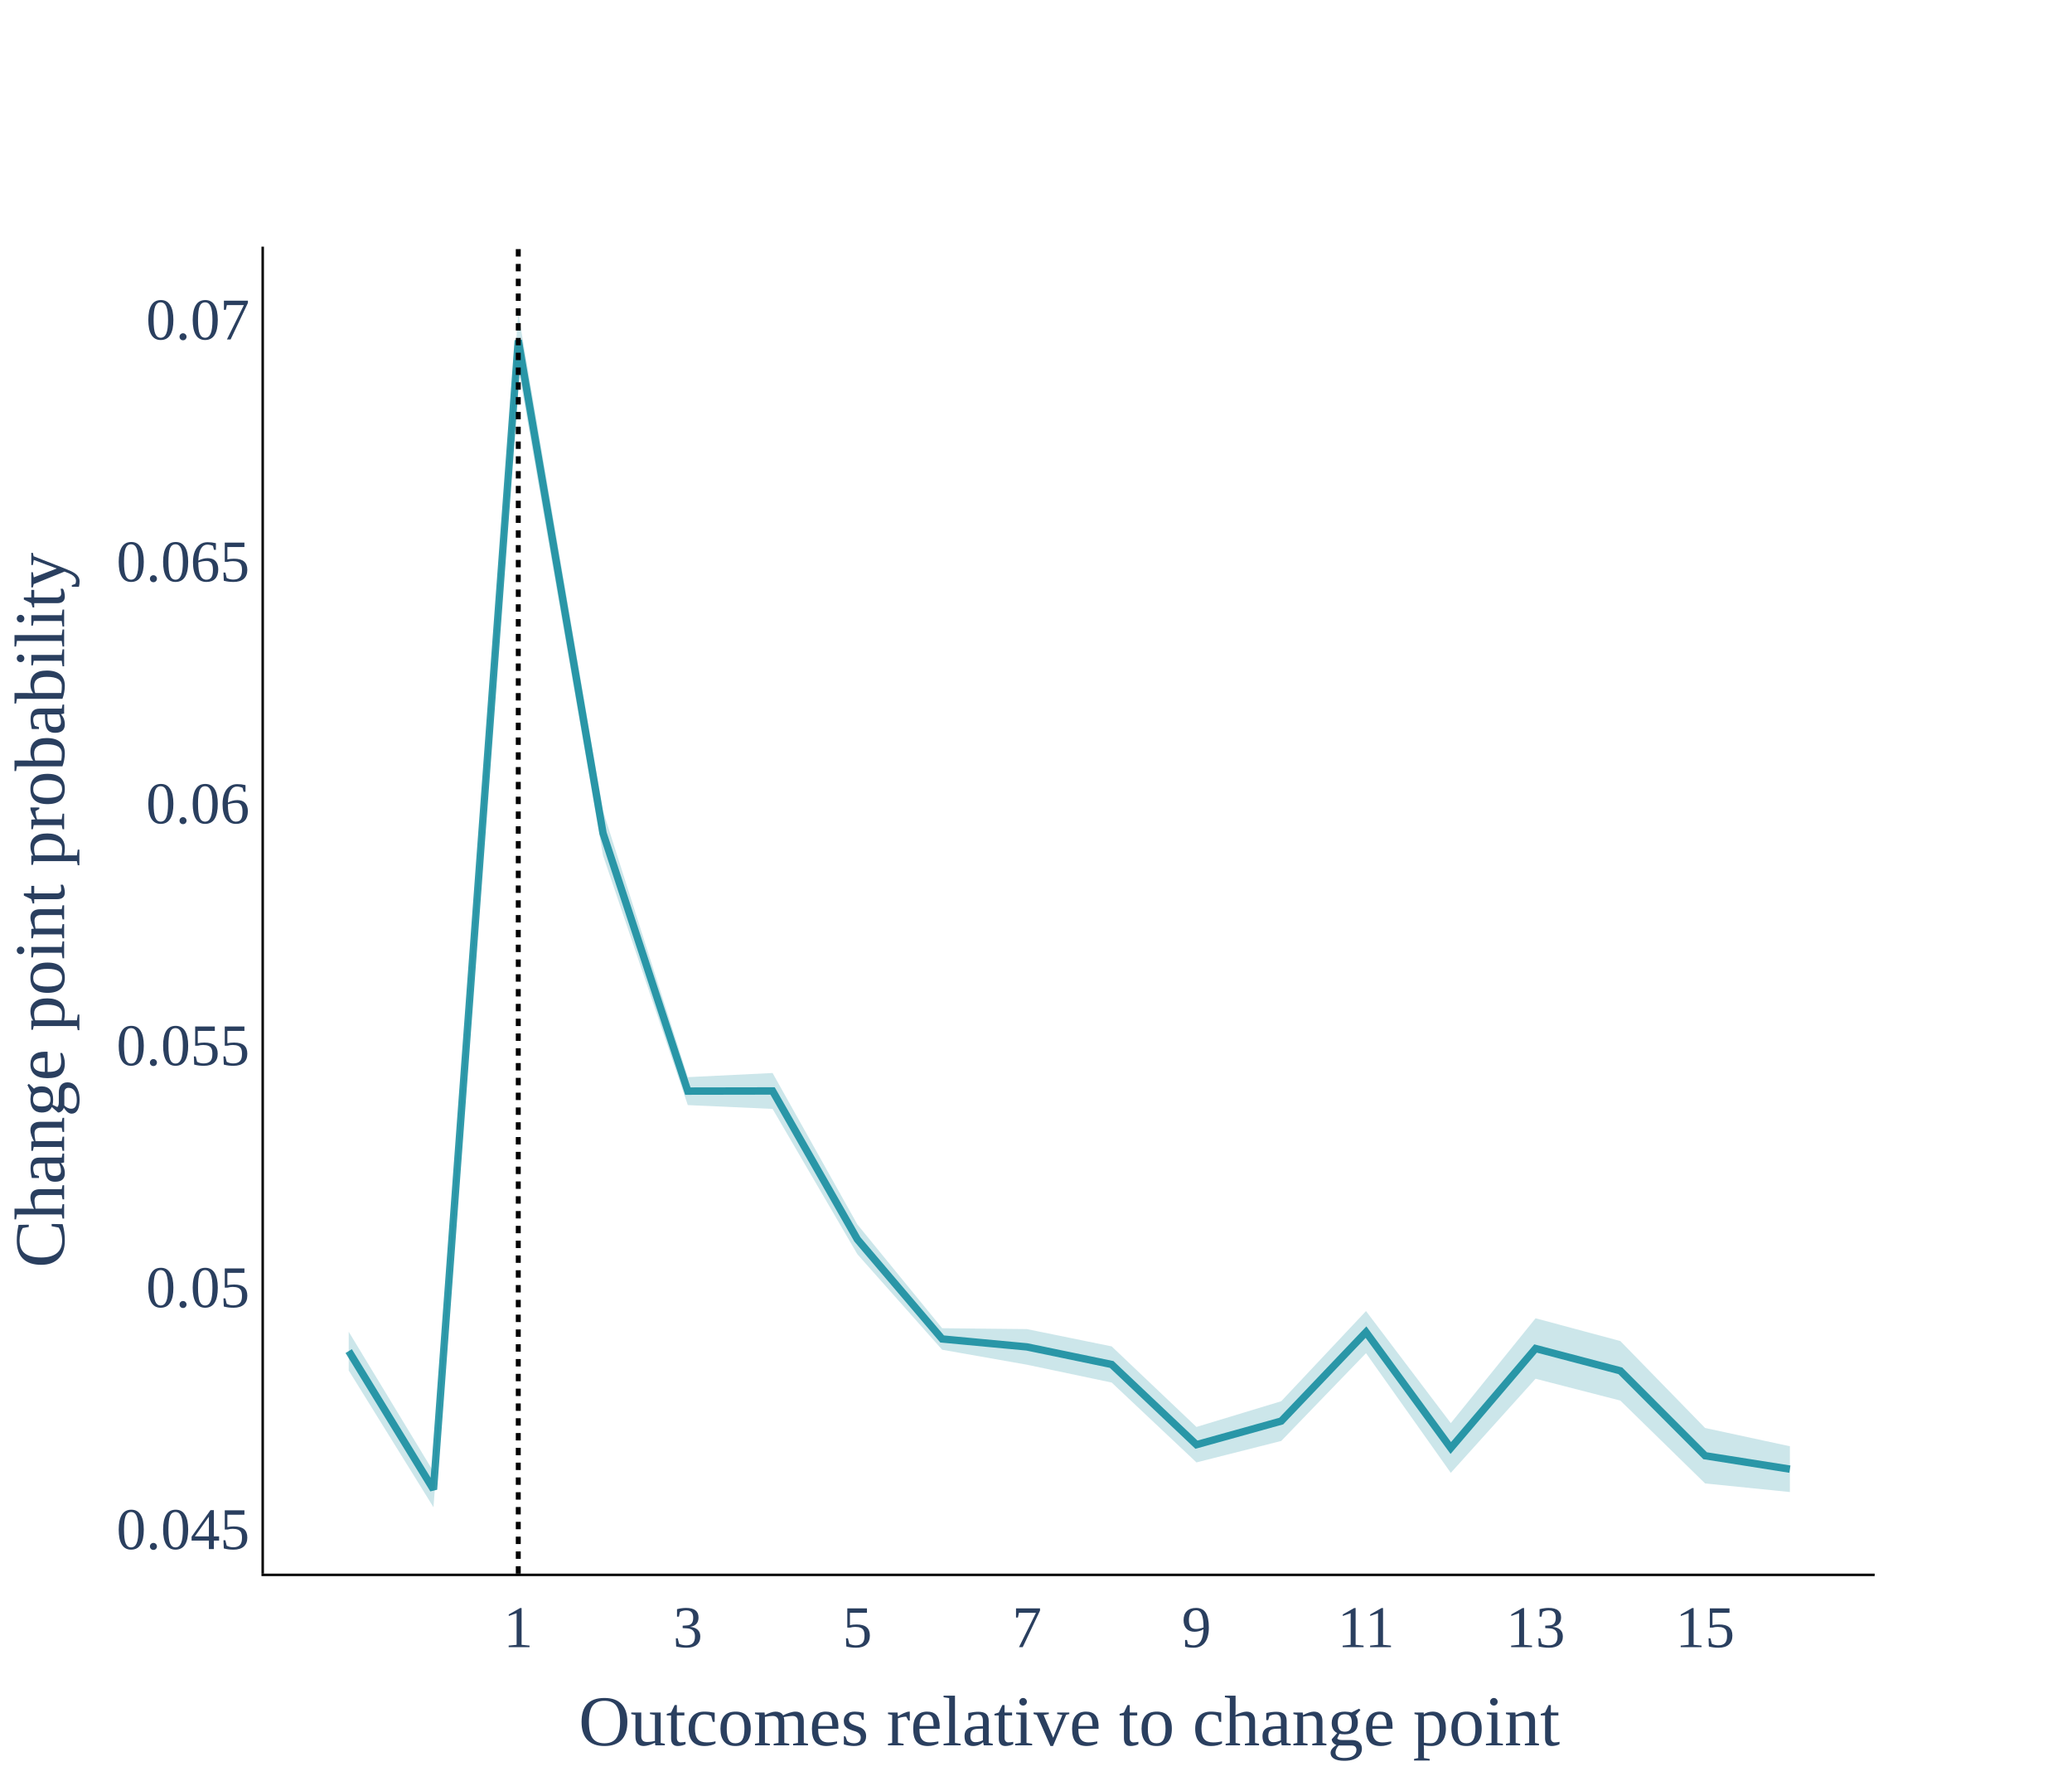
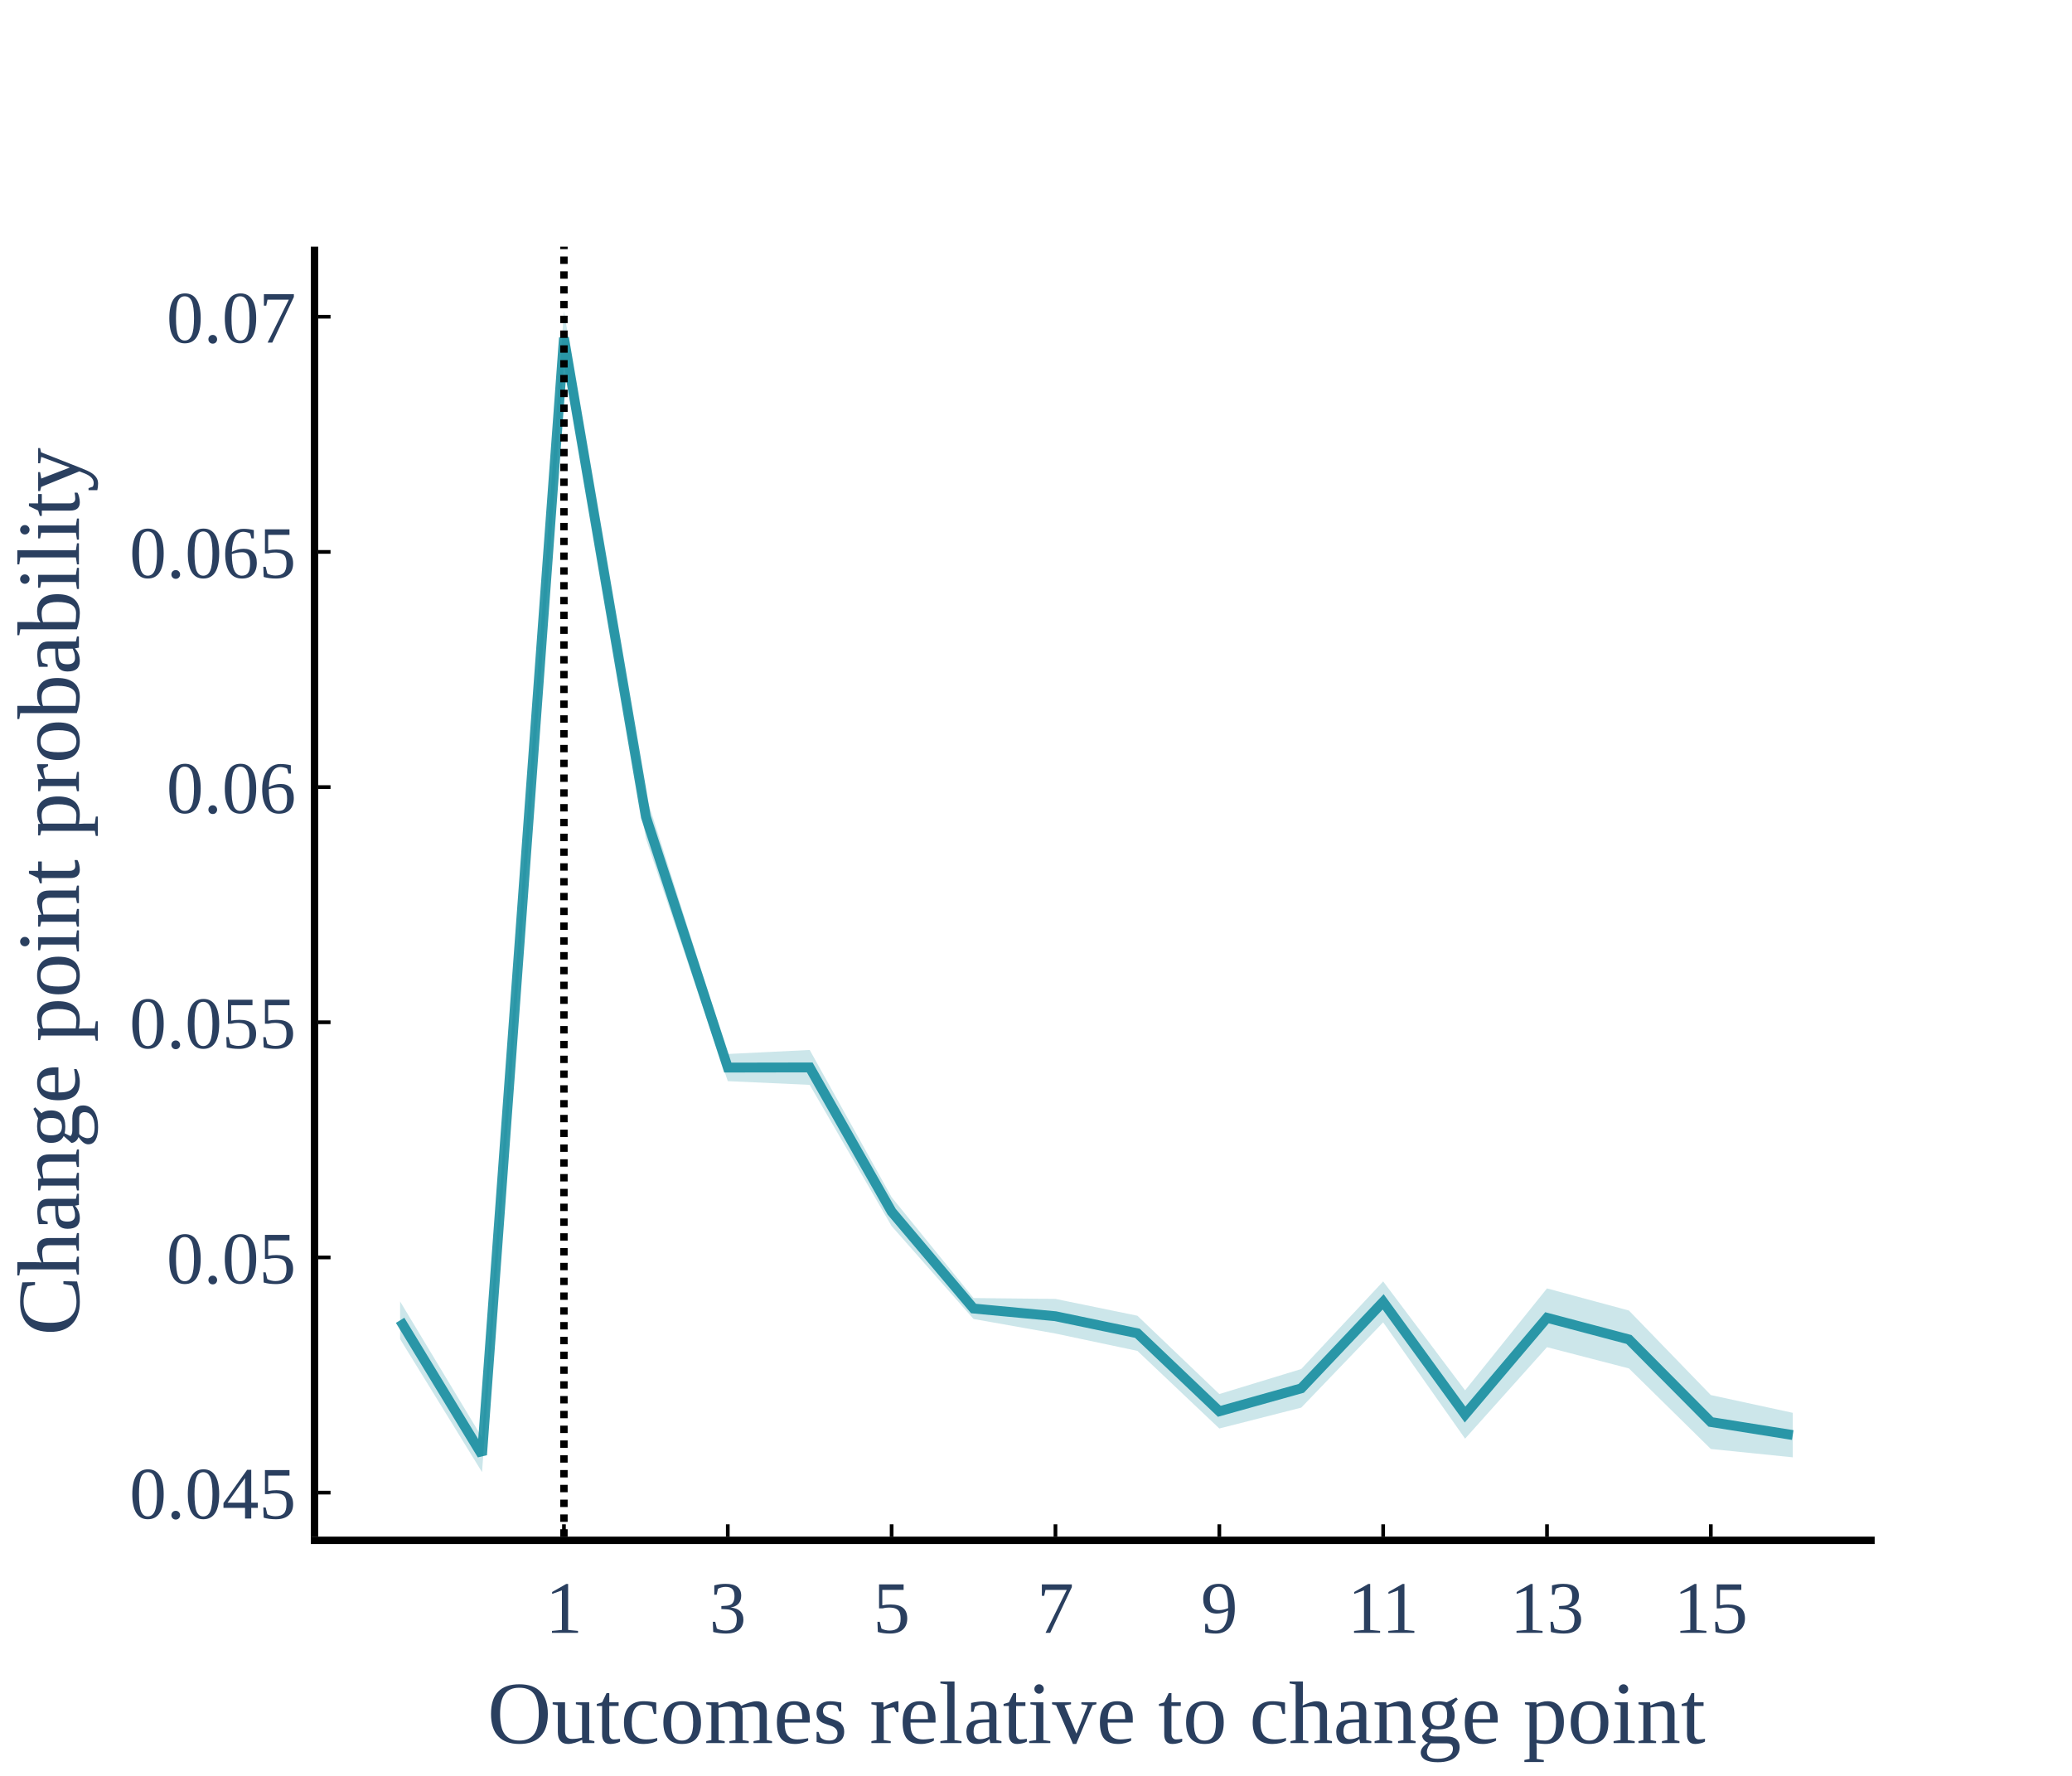
<svg xmlns="http://www.w3.org/2000/svg" class="main-svg" width="2625" height="2250" style="" viewBox="0 0 840 720">
  <rect x="0" y="0" width="840" height="720" style="fill: rgb(255, 255, 255); fill-opacity: 1;" />
-   <defs id="defs-6bdc03">
+   <defs id="defs-4d254c">
    <g class="clips">
-       <clipPath id="clip6bdc03xyplot" class="plotclip">
-         <rect width="653" height="538" />
+       <clipPath id="clip4d254cxyplot" class="plotclip">
+         <rect width="631" height="523" />
      </clipPath>
-       <clipPath class="axesclip" id="clip6bdc03x">
-         <rect x="107" y="0" width="653" height="720" />
+       <clipPath class="axesclip" id="clip4d254cx">
+         <rect x="129" y="0" width="631" height="720" />
      </clipPath>
-       <clipPath class="axesclip" id="clip6bdc03y">
-         <rect x="0" y="100" width="840" height="538" />
+       <clipPath class="axesclip" id="clip4d254cy">
+         <rect x="0" y="100" width="840" height="523" />
      </clipPath>
-       <clipPath class="axesclip" id="clip6bdc03xy">
-         <rect x="107" y="100" width="653" height="538" />
+       <clipPath class="axesclip" id="clip4d254cxy">
+         <rect x="129" y="100" width="631" height="523" />
      </clipPath>
    </g>
    <g class="gradients" />
    <g class="patterns" />
  </defs>
  <g class="bglayer">
-     <rect class="bg" x="107" y="100" width="653" height="538" style="fill: rgb(255, 255, 255); fill-opacity: 1; stroke-width: 0;" />
+     <rect class="bg" x="129" y="100" width="631" height="523" style="fill: rgb(255, 255, 255); fill-opacity: 1; stroke-width: 0;" />
  </g>
  <g class="layer-below">
    <g class="imagelayer" />
    <g class="shapelayer" />
  </g>
  <g class="cartesianlayer">
    <g class="subplot xy">
      <g class="layer-subplot">
        <g class="shapelayer" />
        <g class="imagelayer" />
      </g>
      <g class="minor-gridlayer">
        <g class="x" />
        <g class="y" />
      </g>
      <g class="gridlayer">
        <g class="x">
-           <path class="xgrid crisp" transform="translate(278.84,0)" d="M0,100v538" style="stroke: rgb(255, 255, 255); stroke-opacity: 1; stroke-width: 1px;" />
-           <path class="xgrid crisp" transform="translate(347.58,0)" d="M0,100v538" style="stroke: rgb(255, 255, 255); stroke-opacity: 1; stroke-width: 1px;" />
-           <path class="xgrid crisp" transform="translate(416.32,0)" d="M0,100v538" style="stroke: rgb(255, 255, 255); stroke-opacity: 1; stroke-width: 1px;" />
-           <path class="xgrid crisp" transform="translate(485.05,0)" d="M0,100v538" style="stroke: rgb(255, 255, 255); stroke-opacity: 1; stroke-width: 1px;" />
-           <path class="xgrid crisp" transform="translate(553.79,0)" d="M0,100v538" style="stroke: rgb(255, 255, 255); stroke-opacity: 1; stroke-width: 1px;" />
-           <path class="xgrid crisp" transform="translate(622.53,0)" d="M0,100v538" style="stroke: rgb(255, 255, 255); stroke-opacity: 1; stroke-width: 1px;" />
-           <path class="xgrid crisp" transform="translate(691.26,0)" d="M0,100v538" style="stroke: rgb(255, 255, 255); stroke-opacity: 1; stroke-width: 1px;" />
+           <path class="xgrid crisp" transform="translate(295.05,0)" d="M0,100v523" style="stroke: rgb(255, 255, 255); stroke-opacity: 1; stroke-width: 1px;" />
+           <path class="xgrid crisp" transform="translate(361.47,0)" d="M0,100v523" style="stroke: rgb(255, 255, 255); stroke-opacity: 1; stroke-width: 1px;" />
+           <path class="xgrid crisp" transform="translate(427.89,0)" d="M0,100v523" style="stroke: rgb(255, 255, 255); stroke-opacity: 1; stroke-width: 1px;" />
+           <path class="xgrid crisp" transform="translate(494.32,0)" d="M0,100v523" style="stroke: rgb(255, 255, 255); stroke-opacity: 1; stroke-width: 1px;" />
+           <path class="xgrid crisp" transform="translate(560.74,0)" d="M0,100v523" style="stroke: rgb(255, 255, 255); stroke-opacity: 1; stroke-width: 1px;" />
+           <path class="xgrid crisp" transform="translate(627.16,0)" d="M0,100v523" style="stroke: rgb(255, 255, 255); stroke-opacity: 1; stroke-width: 1px;" />
+           <path class="xgrid crisp" transform="translate(693.58,0)" d="M0,100v523" style="stroke: rgb(255, 255, 255); stroke-opacity: 1; stroke-width: 1px;" />
        </g>
        <g class="y">
-           <path class="ygrid crisp" transform="translate(0,619.65)" d="M107,0h653" style="stroke: rgb(255, 255, 255); stroke-opacity: 1; stroke-width: 1px;" />
-           <path class="ygrid crisp" transform="translate(0,521.57)" d="M107,0h653" style="stroke: rgb(255, 255, 255); stroke-opacity: 1; stroke-width: 1px;" />
-           <path class="ygrid crisp" transform="translate(0,423.48)" d="M107,0h653" style="stroke: rgb(255, 255, 255); stroke-opacity: 1; stroke-width: 1px;" />
-           <path class="ygrid crisp" transform="translate(0,325.4)" d="M107,0h653" style="stroke: rgb(255, 255, 255); stroke-opacity: 1; stroke-width: 1px;" />
-           <path class="ygrid crisp" transform="translate(0,227.31)" d="M107,0h653" style="stroke: rgb(255, 255, 255); stroke-opacity: 1; stroke-width: 1px;" />
-           <path class="ygrid crisp" transform="translate(0,129.22)" d="M107,0h653" style="stroke: rgb(255, 255, 255); stroke-opacity: 1; stroke-width: 1px;" />
+           <path class="ygrid crisp" transform="translate(0,605.16)" d="M129,0h631" style="stroke: rgb(255, 255, 255); stroke-opacity: 1; stroke-width: 1px;" />
+           <path class="ygrid crisp" transform="translate(0,509.81)" d="M129,0h631" style="stroke: rgb(255, 255, 255); stroke-opacity: 1; stroke-width: 1px;" />
+           <path class="ygrid crisp" transform="translate(0,414.46)" d="M129,0h631" style="stroke: rgb(255, 255, 255); stroke-opacity: 1; stroke-width: 1px;" />
+           <path class="ygrid crisp" transform="translate(0,319.11)" d="M129,0h631" style="stroke: rgb(255, 255, 255); stroke-opacity: 1; stroke-width: 1px;" />
+           <path class="ygrid crisp" transform="translate(0,223.76)" d="M129,0h631" style="stroke: rgb(255, 255, 255); stroke-opacity: 1; stroke-width: 1px;" />
+           <path class="ygrid crisp" transform="translate(0,128.41)" d="M129,0h631" style="stroke: rgb(255, 255, 255); stroke-opacity: 1; stroke-width: 1px;" />
        </g>
      </g>
      <g class="zerolinelayer">
-         <path class="xzl zl crisp" transform="translate(210.11,0)" d="M0,100v538" style="stroke: rgb(255, 255, 255); stroke-opacity: 1; stroke-width: 2px;" />
+         <path class="xzl zl crisp" transform="translate(228.63,0)" d="M0,100v523" style="stroke: rgb(255, 255, 255); stroke-opacity: 1; stroke-width: 2px;" />
      </g>
      <g class="layer-between">
        <g class="shapelayer" />
        <g class="imagelayer" />
      </g>
      <path class="xlines-below" />
      <path class="ylines-below" />
      <g class="overlines-below" />
      <g class="xaxislayer-below" />
      <g class="yaxislayer-below" />
      <g class="overaxes-below" />
      <g class="overplot">
-         <g class="xy" transform="translate(107,100)" clip-path="url(#clip6bdc03xyplot)">
+         <g class="xy" transform="translate(129,100)" clip-path="url(#clip4d254cxyplot)">
          <g class="scatterlayer mlayer">
-             <g class="trace scatter trace5c2b71" style="stroke-miterlimit: 2; opacity: 1;">
+             <g class="trace scatter tracef32337" style="stroke-miterlimit: 2; opacity: 1;">
              <g class="fills">
                <g>
-                   <path class="js-fill" d="M34.37,455.64L68.74,511.1L103.11,49.08L137.47,246.82L171.84,348.04L206.21,349.59L240.58,408.5L274.95,447.23L309.32,453.3L343.68,460.53L378.05,492.91L412.42,484.21L446.79,448.62L481.16,497.14L515.53,458.99L549.89,467.84L584.26,501.44L618.63,504.92L618.63,486.36L584.26,478.95L549.89,443.7L515.53,434.47L481.16,476.99L446.79,431.55L412.42,468.1L378.05,478.53L343.68,445.87L309.32,438.86L274.95,438.5L240.58,396.43L206.21,335.03L171.84,336.71L137.47,228.8L103.11,26.9L68.74,496.67L34.37,439.93Z" style="fill: rgb(0, 130, 150); fill-opacity: 0.2; stroke-width: 0;" />
+                   <path class="js-fill" d="M33.21,442.93L66.42,496.85L99.63,47.71L132.84,239.93L166.05,338.33L199.26,339.84L232.47,397.11L265.68,434.76L298.89,440.66L332.11,447.69L365.32,479.16L398.53,470.7L431.74,436.12L464.95,483.28L498.16,446.19L531.37,454.8L564.58,487.46L597.79,490.85L597.79,472.8L564.58,465.6L531.37,431.33L498.16,422.36L464.95,463.69L431.74,419.52L398.53,455.05L365.32,465.19L332.11,433.44L298.89,426.62L265.68,426.27L232.47,385.38L199.26,325.69L166.05,327.32L132.84,222.42L99.63,26.15L66.42,482.82L33.21,427.66Z" style="fill: rgb(0, 130, 150); fill-opacity: 0.2; stroke-width: 0;" />
                </g>
              </g>
              <g class="errorbars" />
              <g class="lines">
-                 <path class="js-line" d="M34.37,455.64L68.74,511.1L103.11,49.08L137.47,246.82L171.84,348.04L206.21,349.59L240.58,408.5L274.95,447.23L309.32,453.3L343.68,460.53L378.05,492.91L412.42,484.21L446.79,448.62L481.16,497.14L515.53,458.99L549.89,467.84L584.26,501.44L618.63,504.92L618.63,486.36L584.26,478.95L549.89,443.7L515.53,434.47L481.16,476.99L446.79,431.55L412.42,468.1L378.05,478.53L343.68,445.87L309.32,438.86L274.95,438.5L240.58,396.43L206.21,335.03L171.84,336.71L137.47,228.8L103.11,26.9L68.74,496.67L34.37,439.93" style="vector-effect: none; fill: none; stroke: rgb(255, 255, 255); stroke-opacity: 0; stroke-width: 2px; opacity: 1;" />
+                 <path class="js-line" d="M33.21,442.93L66.42,496.85L99.63,47.71L132.84,239.93L166.05,338.33L199.26,339.84L232.47,397.11L265.68,434.76L298.89,440.66L332.11,447.69L365.32,479.16L398.53,470.7L431.74,436.12L464.95,483.28L498.16,446.19L531.37,454.8L564.58,487.46L597.79,490.85L597.79,472.8L564.58,465.6L531.37,431.33L498.16,422.36L464.95,463.69L431.74,419.52L398.53,455.05L365.32,465.19L332.11,433.44L298.89,426.62L265.68,426.27L232.47,385.38L199.26,325.69L166.05,327.32L132.84,222.42L99.63,26.15L66.42,482.82L33.21,427.66" style="vector-effect: none; fill: none; stroke: rgb(255, 255, 255); stroke-opacity: 0; stroke-width: 2px; opacity: 1;" />
              </g>
              <g class="points" />
              <g class="text" />
            </g>
-             <g class="trace scatter tracefe0216" style="stroke-miterlimit: 2; opacity: 1;">
+             <g class="trace scatter trace573f36" style="stroke-miterlimit: 2; opacity: 1;">
              <g class="fills" />
              <g class="errorbars" />
              <g class="lines">
-                 <path class="js-line" d="M34.37,447.78L68.74,503.88L103.11,37.99L137.47,237.81L171.84,342.37L206.21,342.31L240.58,402.47L274.95,442.86L309.32,446.08L343.68,453.2L378.05,485.72L412.42,476.15L446.79,440.09L481.16,487.07L515.53,446.73L549.89,455.77L584.26,490.2L618.63,495.64" style="vector-effect: none; fill: none; stroke: rgb(0, 130, 150); stroke-opacity: 0.8; stroke-width: 3px; opacity: 1;" />
+                 <path class="js-line" d="M33.21,435.3L66.42,489.84L99.63,36.93L132.84,231.18L166.05,332.83L199.26,332.77L232.47,391.25L265.68,430.52L298.89,433.64L332.11,440.56L365.32,472.18L398.53,462.88L431.74,427.82L464.95,473.49L498.16,434.27L531.37,443.06L564.58,476.53L597.79,481.82" style="vector-effect: none; fill: none; stroke: rgb(0, 130, 150); stroke-opacity: 0.8; stroke-width: 4px; opacity: 1;" />
              </g>
              <g class="points" />
              <g class="text" />
            </g>
          </g>
        </g>
      </g>
-       <path class="xlines-above crisp" d="M106,638.5H760" style="fill: none; stroke-width: 1px; stroke: rgb(0, 0, 0); stroke-opacity: 1;" />
-       <path class="ylines-above crisp" d="M106.5,100V638" style="fill: none; stroke-width: 1px; stroke: rgb(0, 0, 0); stroke-opacity: 1;" />
+       <path class="xlines-above crisp" d="M126,624.5H760" style="fill: none; stroke-width: 3px; stroke: rgb(0, 0, 0); stroke-opacity: 1;" />
+       <path class="ylines-above crisp" d="M127.5,100V623" style="fill: none; stroke-width: 3px; stroke: rgb(0, 0, 0); stroke-opacity: 1;" />
      <g class="overlines-above" />
      <g class="xaxislayer-above">
+         <path class="xtick ticks crisp" d="M0,623v-5" transform="translate(228.63,0)" style="stroke: rgb(0, 0, 0); stroke-opacity: 1; stroke-width: 1.5px;" />
+         <path class="xtick ticks crisp" d="M0,623v-5" transform="translate(295.05,0)" style="stroke: rgb(0, 0, 0); stroke-opacity: 1; stroke-width: 1.5px;" />
+         <path class="xtick ticks crisp" d="M0,623v-5" transform="translate(361.47,0)" style="stroke: rgb(0, 0, 0); stroke-opacity: 1; stroke-width: 1.5px;" />
+         <path class="xtick ticks crisp" d="M0,623v-5" transform="translate(427.89,0)" style="stroke: rgb(0, 0, 0); stroke-opacity: 1; stroke-width: 1.5px;" />
+         <path class="xtick ticks crisp" d="M0,623v-5" transform="translate(494.32,0)" style="stroke: rgb(0, 0, 0); stroke-opacity: 1; stroke-width: 1.5px;" />
+         <path class="xtick ticks crisp" d="M0,623v-5" transform="translate(560.74,0)" style="stroke: rgb(0, 0, 0); stroke-opacity: 1; stroke-width: 1.5px;" />
+         <path class="xtick ticks crisp" d="M0,623v-5" transform="translate(627.16,0)" style="stroke: rgb(0, 0, 0); stroke-opacity: 1; stroke-width: 1.5px;" />
+         <path class="xtick ticks crisp" d="M0,623v-5" transform="translate(693.58,0)" style="stroke: rgb(0, 0, 0); stroke-opacity: 1; stroke-width: 1.5px;" />
        <g class="xtick">
-           <text text-anchor="middle" x="0" y="667.8" transform="translate(210.11,0)" style="font-family: 'Times New Roman'; font-size: 24px; fill: rgb(42, 63, 95); fill-opacity: 1; white-space: pre; opacity: 1;">1</text>
+           <text text-anchor="middle" x="0" y="662" transform="translate(228.63,0)" style="font-family: 'Times New Roman'; font-size: 30px; fill: rgb(42, 63, 95); fill-opacity: 1; white-space: pre; opacity: 1;">1</text>
        </g>
        <g class="xtick">
-           <text text-anchor="middle" x="0" y="667.8" style="font-family: 'Times New Roman'; font-size: 24px; fill: rgb(42, 63, 95); fill-opacity: 1; white-space: pre; opacity: 1;" transform="translate(278.84,0)">3</text>
+           <text text-anchor="middle" x="0" y="662" style="font-family: 'Times New Roman'; font-size: 30px; fill: rgb(42, 63, 95); fill-opacity: 1; white-space: pre; opacity: 1;" transform="translate(295.05,0)">3</text>
        </g>
        <g class="xtick">
-           <text text-anchor="middle" x="0" y="667.8" style="font-family: 'Times New Roman'; font-size: 24px; fill: rgb(42, 63, 95); fill-opacity: 1; white-space: pre; opacity: 1;" transform="translate(347.58,0)">5</text>
+           <text text-anchor="middle" x="0" y="662" style="font-family: 'Times New Roman'; font-size: 30px; fill: rgb(42, 63, 95); fill-opacity: 1; white-space: pre; opacity: 1;" transform="translate(361.47,0)">5</text>
        </g>
        <g class="xtick">
-           <text text-anchor="middle" x="0" y="667.8" style="font-family: 'Times New Roman'; font-size: 24px; fill: rgb(42, 63, 95); fill-opacity: 1; white-space: pre; opacity: 1;" transform="translate(416.32,0)">7</text>
+           <text text-anchor="middle" x="0" y="662" style="font-family: 'Times New Roman'; font-size: 30px; fill: rgb(42, 63, 95); fill-opacity: 1; white-space: pre; opacity: 1;" transform="translate(427.89,0)">7</text>
        </g>
        <g class="xtick">
-           <text text-anchor="middle" x="0" y="667.8" style="font-family: 'Times New Roman'; font-size: 24px; fill: rgb(42, 63, 95); fill-opacity: 1; white-space: pre; opacity: 1;" transform="translate(485.05,0)">9</text>
+           <text text-anchor="middle" x="0" y="662" style="font-family: 'Times New Roman'; font-size: 30px; fill: rgb(42, 63, 95); fill-opacity: 1; white-space: pre; opacity: 1;" transform="translate(494.32,0)">9</text>
        </g>
        <g class="xtick">
-           <text text-anchor="middle" x="0" y="667.8" style="font-family: 'Times New Roman'; font-size: 24px; fill: rgb(42, 63, 95); fill-opacity: 1; white-space: pre; opacity: 1;" transform="translate(553.79,0)">11</text>
+           <text text-anchor="middle" x="0" y="662" style="font-family: 'Times New Roman'; font-size: 30px; fill: rgb(42, 63, 95); fill-opacity: 1; white-space: pre; opacity: 1;" transform="translate(560.74,0)">11</text>
        </g>
        <g class="xtick">
-           <text text-anchor="middle" x="0" y="667.8" style="font-family: 'Times New Roman'; font-size: 24px; fill: rgb(42, 63, 95); fill-opacity: 1; white-space: pre; opacity: 1;" transform="translate(622.53,0)">13</text>
+           <text text-anchor="middle" x="0" y="662" style="font-family: 'Times New Roman'; font-size: 30px; fill: rgb(42, 63, 95); fill-opacity: 1; white-space: pre; opacity: 1;" transform="translate(627.16,0)">13</text>
        </g>
        <g class="xtick">
-           <text text-anchor="middle" x="0" y="667.8" style="font-family: 'Times New Roman'; font-size: 24px; fill: rgb(42, 63, 95); fill-opacity: 1; white-space: pre; opacity: 1;" transform="translate(691.26,0)">15</text>
+           <text text-anchor="middle" x="0" y="662" style="font-family: 'Times New Roman'; font-size: 30px; fill: rgb(42, 63, 95); fill-opacity: 1; white-space: pre; opacity: 1;" transform="translate(693.58,0)">15</text>
        </g>
      </g>
      <g class="yaxislayer-above">
+         <path class="ytick ticks crisp" d="M129,0h5" transform="translate(0,605.16)" style="stroke: rgb(0, 0, 0); stroke-opacity: 1; stroke-width: 1.5px;" />
+         <path class="ytick ticks crisp" d="M129,0h5" transform="translate(0,509.81)" style="stroke: rgb(0, 0, 0); stroke-opacity: 1; stroke-width: 1.5px;" />
+         <path class="ytick ticks crisp" d="M129,0h5" transform="translate(0,414.46)" style="stroke: rgb(0, 0, 0); stroke-opacity: 1; stroke-width: 1.5px;" />
+         <path class="ytick ticks crisp" d="M129,0h5" transform="translate(0,319.11)" style="stroke: rgb(0, 0, 0); stroke-opacity: 1; stroke-width: 1.5px;" />
+         <path class="ytick ticks crisp" d="M129,0h5" transform="translate(0,223.76)" style="stroke: rgb(0, 0, 0); stroke-opacity: 1; stroke-width: 1.5px;" />
+         <path class="ytick ticks crisp" d="M129,0h5" transform="translate(0,128.41)" style="stroke: rgb(0, 0, 0); stroke-opacity: 1; stroke-width: 1.5px;" />
        <g class="ytick">
-           <text text-anchor="end" x="101.2" y="8.4" transform="translate(0,619.65)" style="font-family: 'Times New Roman'; font-size: 24px; fill: rgb(42, 63, 95); fill-opacity: 1; white-space: pre; opacity: 1;">0.045</text>
+           <text text-anchor="end" x="120" y="10.5" transform="translate(0,605.16)" style="font-family: 'Times New Roman'; font-size: 30px; fill: rgb(42, 63, 95); fill-opacity: 1; white-space: pre; opacity: 1;">0.045</text>
        </g>
        <g class="ytick">
-           <text text-anchor="end" x="101.2" y="8.4" style="font-family: 'Times New Roman'; font-size: 24px; fill: rgb(42, 63, 95); fill-opacity: 1; white-space: pre; opacity: 1;" transform="translate(0,521.57)">0.05</text>
+           <text text-anchor="end" x="120" y="10.5" style="font-family: 'Times New Roman'; font-size: 30px; fill: rgb(42, 63, 95); fill-opacity: 1; white-space: pre; opacity: 1;" transform="translate(0,509.81)">0.05</text>
        </g>
        <g class="ytick">
-           <text text-anchor="end" x="101.2" y="8.4" style="font-family: 'Times New Roman'; font-size: 24px; fill: rgb(42, 63, 95); fill-opacity: 1; white-space: pre; opacity: 1;" transform="translate(0,423.48)">0.055</text>
+           <text text-anchor="end" x="120" y="10.5" style="font-family: 'Times New Roman'; font-size: 30px; fill: rgb(42, 63, 95); fill-opacity: 1; white-space: pre; opacity: 1;" transform="translate(0,414.46)">0.055</text>
        </g>
        <g class="ytick">
-           <text text-anchor="end" x="101.2" y="8.4" style="font-family: 'Times New Roman'; font-size: 24px; fill: rgb(42, 63, 95); fill-opacity: 1; white-space: pre; opacity: 1;" transform="translate(0,325.4)">0.06</text>
+           <text text-anchor="end" x="120" y="10.5" style="font-family: 'Times New Roman'; font-size: 30px; fill: rgb(42, 63, 95); fill-opacity: 1; white-space: pre; opacity: 1;" transform="translate(0,319.11)">0.06</text>
        </g>
        <g class="ytick">
-           <text text-anchor="end" x="101.2" y="8.4" style="font-family: 'Times New Roman'; font-size: 24px; fill: rgb(42, 63, 95); fill-opacity: 1; white-space: pre; opacity: 1;" transform="translate(0,227.31)">0.065</text>
+           <text text-anchor="end" x="120" y="10.5" style="font-family: 'Times New Roman'; font-size: 30px; fill: rgb(42, 63, 95); fill-opacity: 1; white-space: pre; opacity: 1;" transform="translate(0,223.76)">0.065</text>
        </g>
        <g class="ytick">
-           <text text-anchor="end" x="101.2" y="8.4" style="font-family: 'Times New Roman'; font-size: 24px; fill: rgb(42, 63, 95); fill-opacity: 1; white-space: pre; opacity: 1;" transform="translate(0,129.22)">0.07</text>
+           <text text-anchor="end" x="120" y="10.5" style="font-family: 'Times New Roman'; font-size: 30px; fill: rgb(42, 63, 95); fill-opacity: 1; white-space: pre; opacity: 1;" transform="translate(0,128.41)">0.07</text>
        </g>
      </g>
      <g class="overaxes-above" />
    </g>
  </g>
  <g class="polarlayer" />
  <g class="smithlayer" />
  <g class="ternarylayer" />
  <g class="geolayer" />
  <g class="funnelarealayer" />
  <g class="pielayer" />
  <g class="iciclelayer" />
  <g class="treemaplayer" />
  <g class="sunburstlayer" />
  <g class="glimages" />
-   <defs id="topdefs-6bdc03">
+   <defs id="topdefs-4d254c">
    <g class="clips" />
  </defs>
  <g class="layer-above">
    <g class="imagelayer" />
    <g class="shapelayer">
-       <g class="shape-group" data-index="0" clip-path="url(#clip6bdc03x)">
-         <path data-index="0" fill-rule="evenodd" d="M210.11,638L210.11,100" style="opacity: 1; stroke: rgb(0, 0, 0); stroke-opacity: 1; fill: rgb(0, 0, 0); fill-opacity: 0; stroke-dasharray: 3px, 3px; stroke-width: 2px;" />
+       <g class="shape-group" data-index="0" clip-path="url(#clip4d254cx)">
+         <path data-index="0" fill-rule="evenodd" d="M228.63,623L228.63,100" style="opacity: 1; stroke: rgb(0, 0, 0); stroke-opacity: 1; fill: rgb(0, 0, 0); fill-opacity: 0; stroke-dasharray: 3px, 3px; stroke-width: 3px;" />
      </g>
    </g>
  </g>
  <g class="infolayer">
    <g class="g-gtitle" />
    <g class="g-xtitle">
-       <text class="xtitle" x="433.5" y="707.612" text-anchor="middle" style="opacity: 1; font-family: 'Times New Roman'; font-size: 29px; fill: rgb(42, 63, 95); fill-opacity: 1; white-space: pre;">Outcomes relative to change point</text>
+       <text class="xtitle" x="444.5" y="706.7" text-anchor="middle" style="opacity: 1; font-family: 'Times New Roman'; font-size: 36px; fill: rgb(42, 63, 95); fill-opacity: 1; white-space: pre;">Outcomes relative to change point</text>
    </g>
-     <g class="g-ytitle" transform="translate(3.462891,0)">
-       <text class="ytitle" transform="rotate(-90,22.5375,369)" x="22.537" y="369" text-anchor="middle" style="opacity: 1; font-family: 'Times New Roman'; font-size: 29px; fill: rgb(42, 63, 95); fill-opacity: 1; white-space: pre;">Change point probability</text>
+     <g class="g-ytitle" transform="translate(5.599609,0)">
+       <text class="ytitle" transform="rotate(-90,26.4,361.5)" x="26.4" y="361.5" text-anchor="middle" style="opacity: 1; font-family: 'Times New Roman'; font-size: 36px; fill: rgb(42, 63, 95); fill-opacity: 1; white-space: pre;">Change point probability</text>
    </g>
  </g>
</svg>
